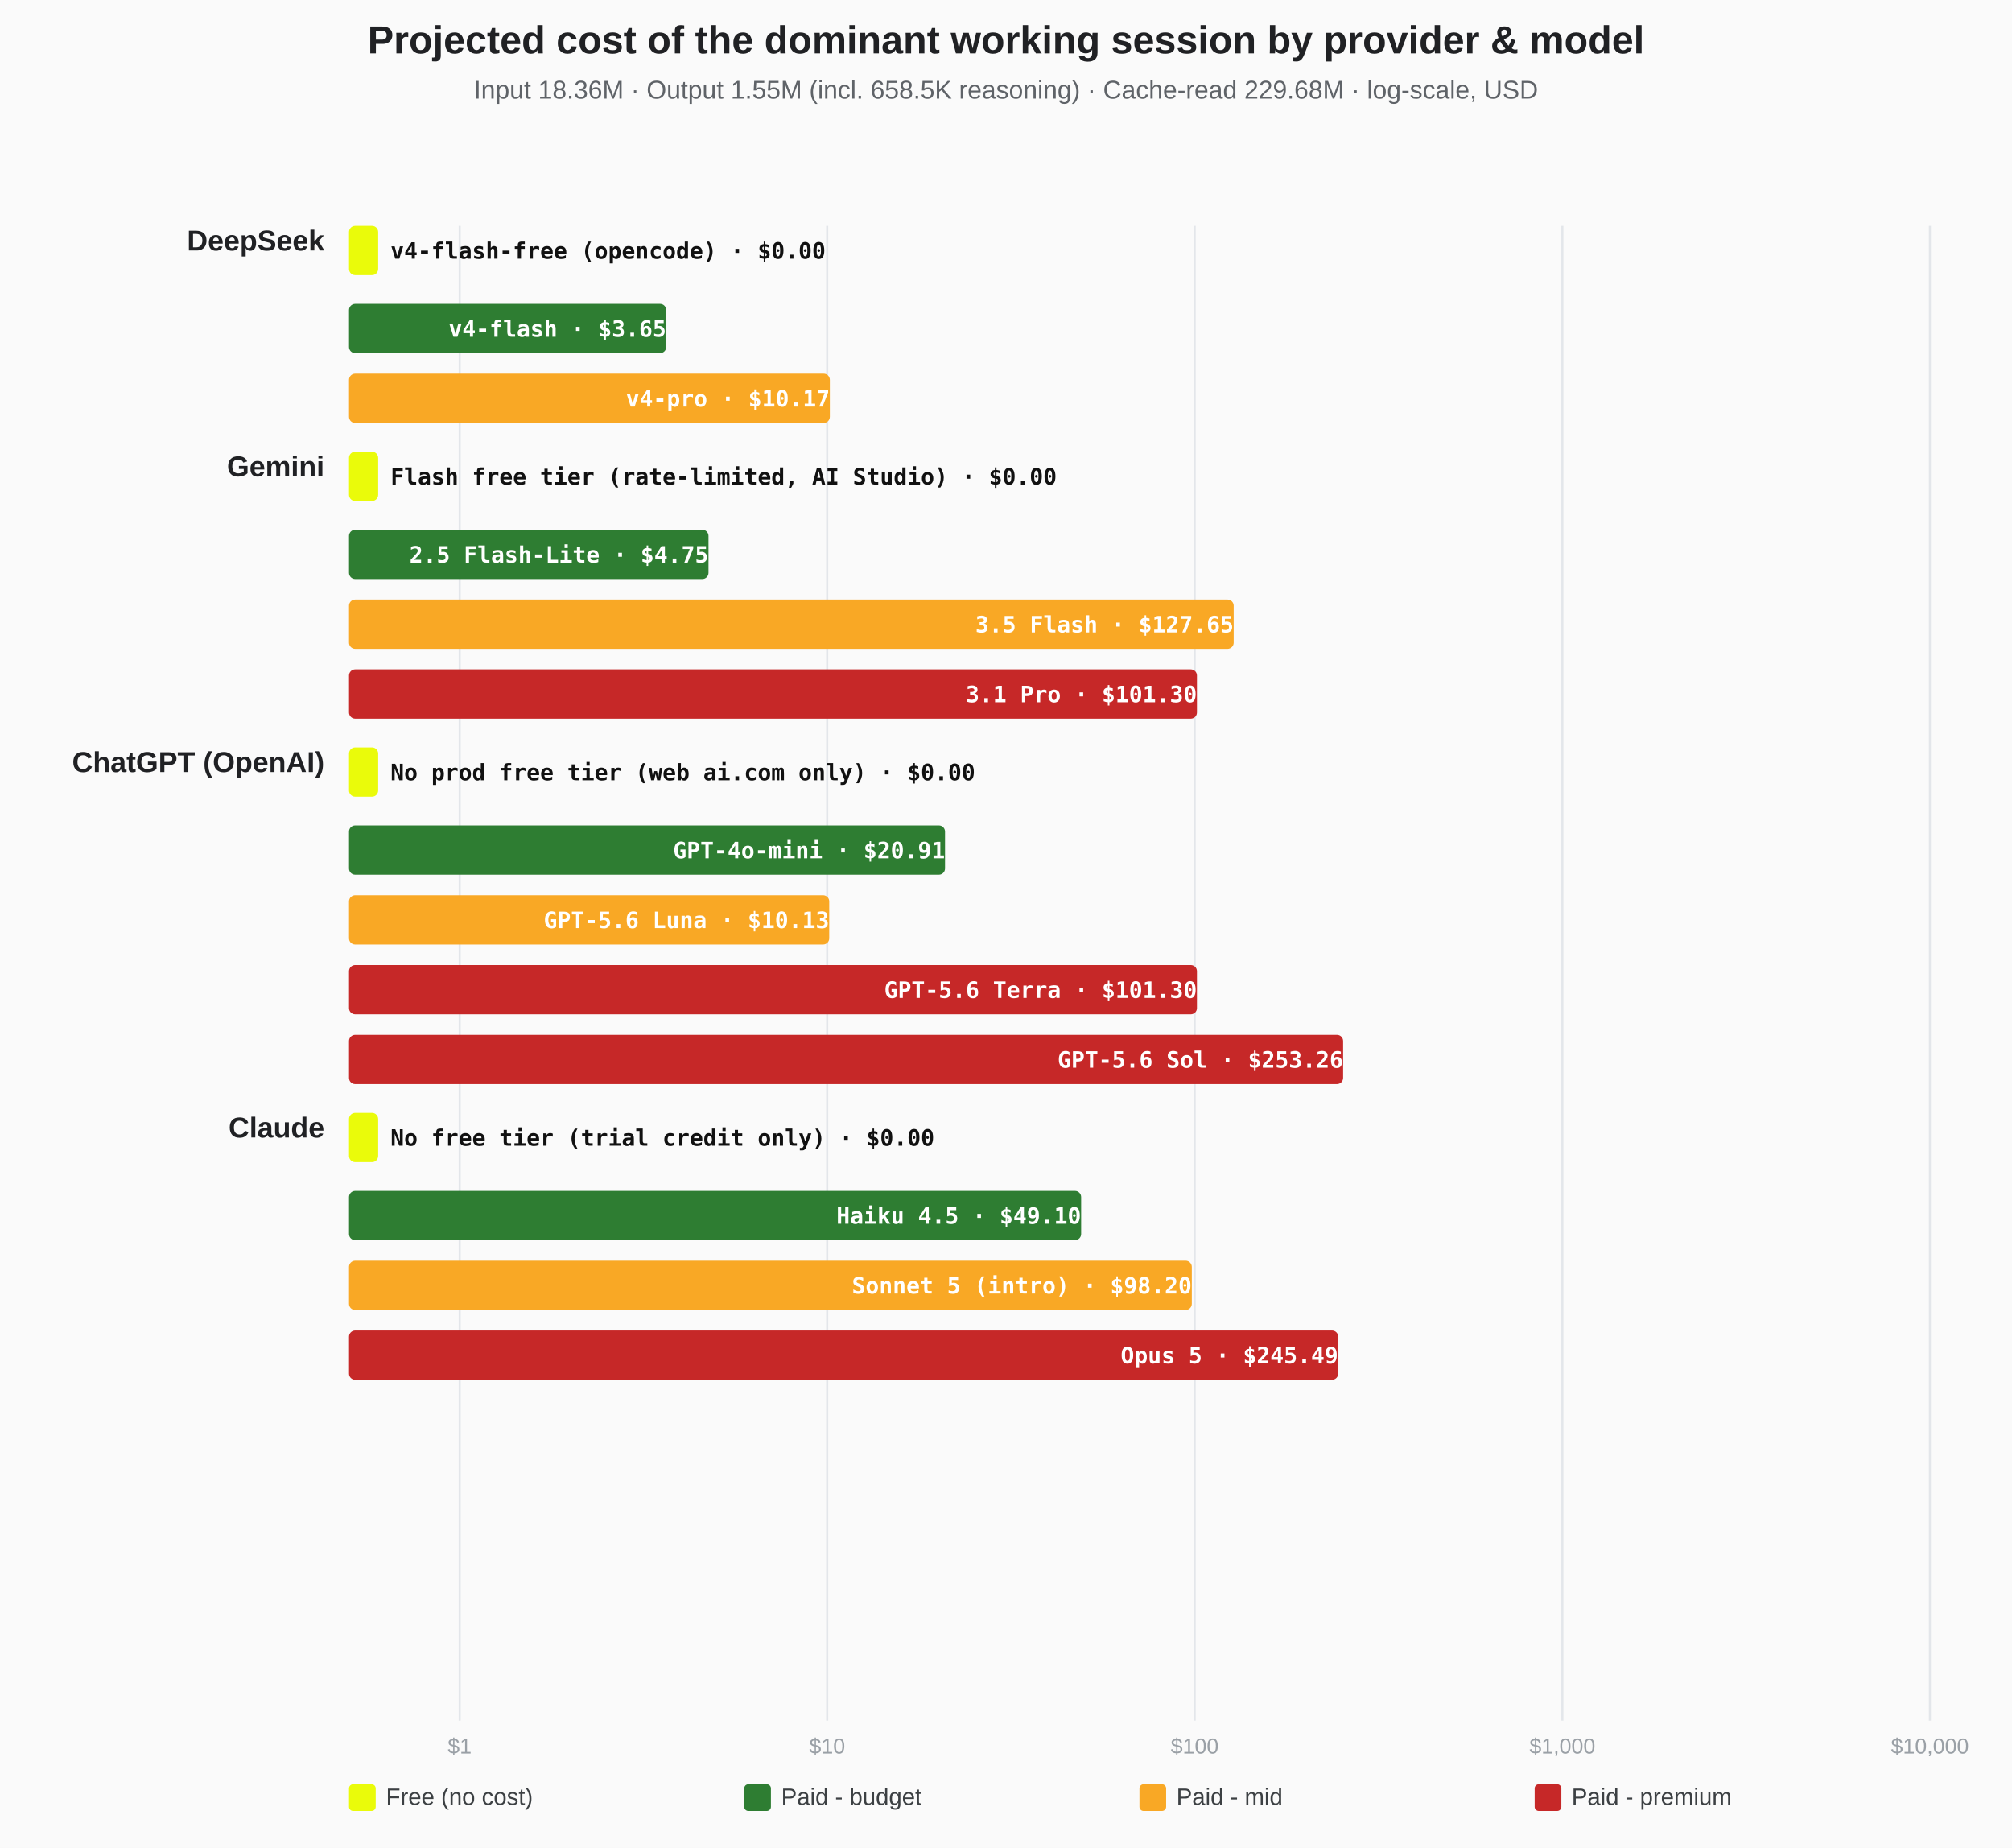
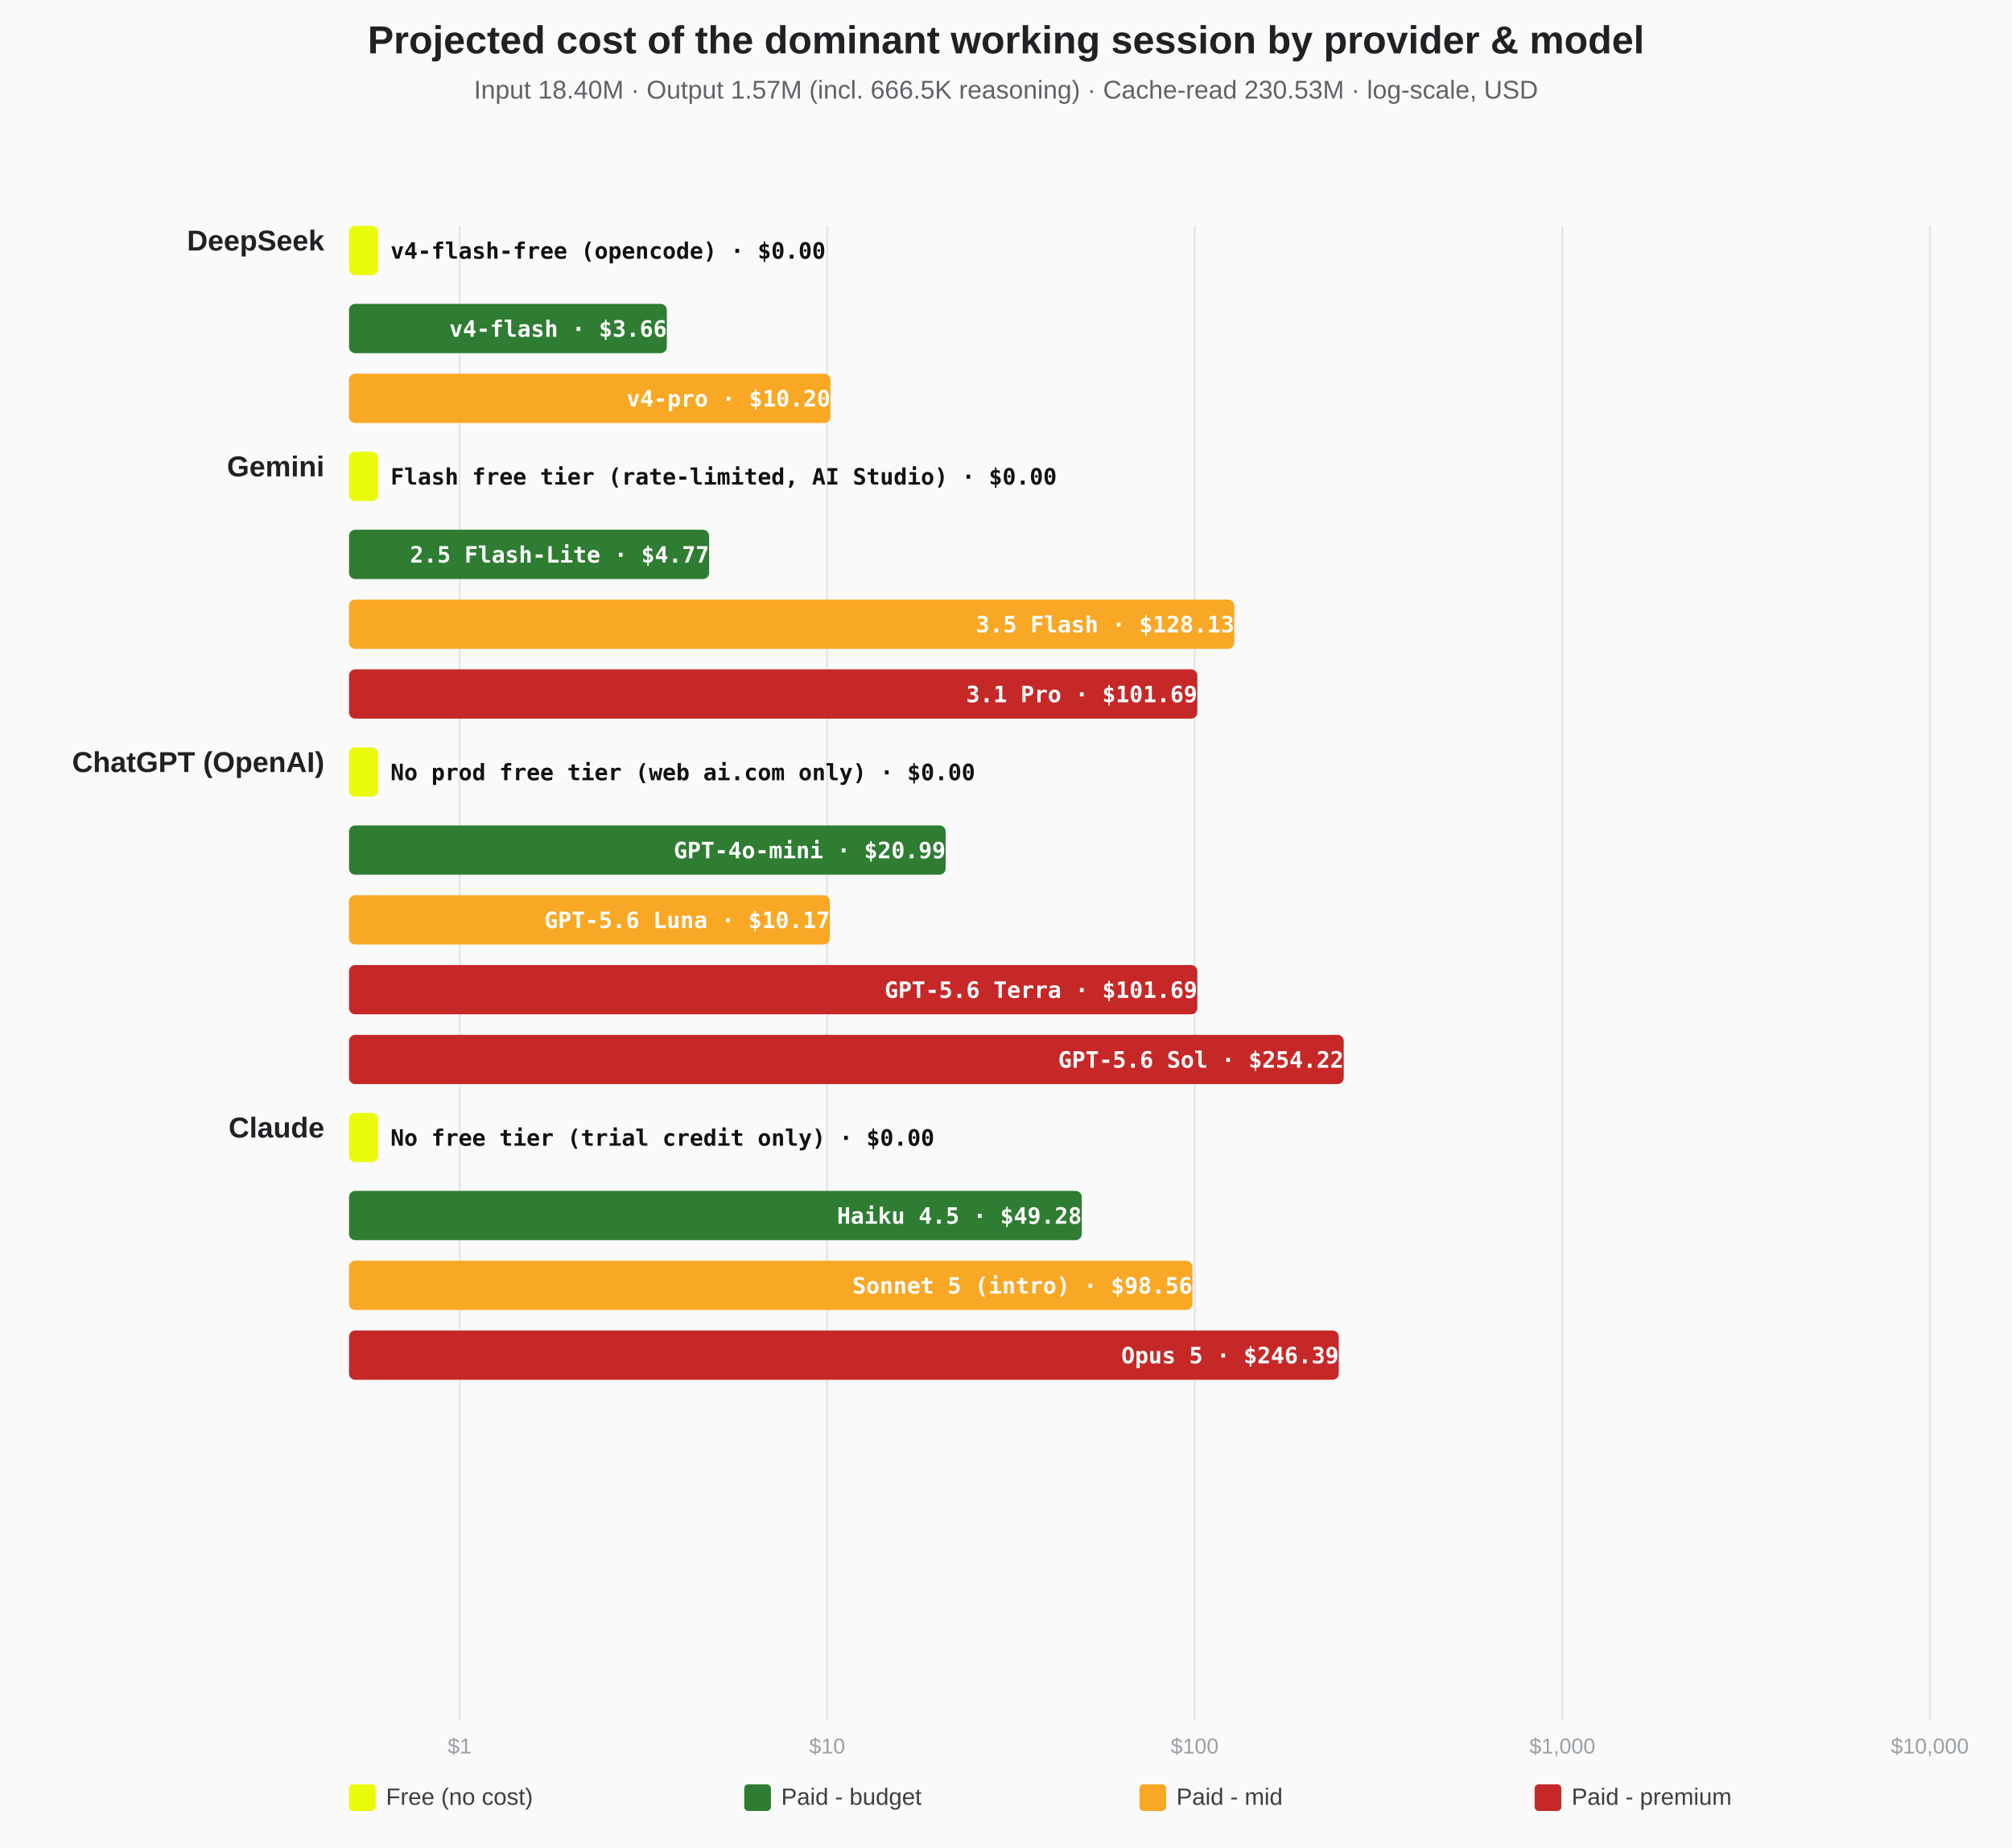
<svg xmlns="http://www.w3.org/2000/svg" width="980" height="900" viewBox="0 0 980 900">
  <rect width="100%" height="100%" fill="#fafafa" />
  <text x="490.0" y="26" text-anchor="middle" font-family="Segoe UI,Arial" font-size="19" font-weight="700" fill="#202124">Projected cost of the dominant working session by provider &amp; model</text>
-   <text x="490.0" y="48" text-anchor="middle" font-family="Segoe UI,Arial" font-size="12.5" fill="#5f6368">Input 18.36M · Output 1.55M (incl. 658.5K reasoning) · Cache-read 229.68M · log-scale, USD</text>
+   <text x="490.0" y="48" text-anchor="middle" font-family="Segoe UI,Arial" font-size="12.5" fill="#5f6368">Input 18.40M · Output 1.57M (incl. 666.5K reasoning) · Cache-read 230.53M · log-scale, USD</text>
  <line x1="223.9" y1="110" x2="223.9" y2="838" stroke="#e3e6ea" stroke-width="1" />
  <text x="223.9" y="854" text-anchor="middle" font-family="Segoe UI,Arial" font-size="10.5" fill="#9aa0a6">$1</text>
  <line x1="402.9" y1="110" x2="402.9" y2="838" stroke="#e3e6ea" stroke-width="1" />
  <text x="402.9" y="854" text-anchor="middle" font-family="Segoe UI,Arial" font-size="10.5" fill="#9aa0a6">$10</text>
  <line x1="581.9" y1="110" x2="581.9" y2="838" stroke="#e3e6ea" stroke-width="1" />
  <text x="581.9" y="854" text-anchor="middle" font-family="Segoe UI,Arial" font-size="10.5" fill="#9aa0a6">$100</text>
  <line x1="761.0" y1="110" x2="761.0" y2="838" stroke="#e3e6ea" stroke-width="1" />
  <text x="761.0" y="854" text-anchor="middle" font-family="Segoe UI,Arial" font-size="10.5" fill="#9aa0a6">$1,000</text>
  <line x1="940.0" y1="110" x2="940.0" y2="838" stroke="#e3e6ea" stroke-width="1" />
  <text x="940.0" y="854" text-anchor="middle" font-family="Segoe UI,Arial" font-size="10.5" fill="#9aa0a6">$10,000</text>
  <text x="158" y="122.0" text-anchor="end" font-family="Segoe UI,Arial" font-size="14" font-weight="700" fill="#202124">DeepSeek</text>
  <rect x="170.0" y="110.0" width="14.2" height="24" rx="3" fill="#eafb0a" />
  <text x="190.2" y="126.0" text-anchor="start" font-family="Consolas" font-size="11" font-weight="700" fill="#111">v4-flash-free (opencode) · $0.00</text>
-   <rect x="170.0" y="148.0" width="154.5" height="24" rx="3" fill="#2E7D32" />
-   <text x="324.5" y="164.0" text-anchor="end" font-family="Consolas" font-size="11" font-weight="700" fill="#fff">v4-flash · $3.65</text>
-   <rect x="170.0" y="182.0" width="234.2" height="24" rx="3" fill="#F9A825" />
-   <text x="404.2" y="198.0" text-anchor="end" font-family="Consolas" font-size="11" font-weight="700" fill="#fff">v4-pro · $10.17</text>
+   <rect x="170.0" y="148.0" width="154.8" height="24" rx="3" fill="#2E7D32" />
+   <text x="324.8" y="164.0" text-anchor="end" font-family="Consolas" font-size="11" font-weight="700" fill="#fff">v4-flash · $3.66</text>
+   <rect x="170.0" y="182.0" width="234.5" height="24" rx="3" fill="#F9A825" />
+   <text x="404.5" y="198.0" text-anchor="end" font-family="Consolas" font-size="11" font-weight="700" fill="#fff">v4-pro · $10.20</text>
  <text x="158" y="232.0" text-anchor="end" font-family="Segoe UI,Arial" font-size="14" font-weight="700" fill="#202124">Gemini</text>
  <rect x="170.0" y="220.0" width="14.2" height="24" rx="3" fill="#eafb0a" />
  <text x="190.2" y="236.0" text-anchor="start" font-family="Consolas" font-size="11" font-weight="700" fill="#111">Flash free tier (rate-limited, AI Studio) · $0.00</text>
-   <rect x="170.0" y="258.0" width="175.1" height="24" rx="3" fill="#2E7D32" />
-   <text x="345.1" y="274.0" text-anchor="end" font-family="Consolas" font-size="11" font-weight="700" fill="#fff">2.5 Flash-Lite · $4.75</text>
-   <rect x="170.0" y="292.0" width="430.9" height="24" rx="3" fill="#F9A825" />
-   <text x="600.9" y="308.0" text-anchor="end" font-family="Consolas" font-size="11" font-weight="700" fill="#fff">3.5 Flash · $127.65</text>
-   <rect x="170.0" y="326.0" width="413.0" height="24" rx="3" fill="#C62828" />
-   <text x="583.0" y="342.0" text-anchor="end" font-family="Consolas" font-size="11" font-weight="700" fill="#fff">3.1 Pro · $101.30</text>
+   <rect x="170.0" y="258.0" width="175.4" height="24" rx="3" fill="#2E7D32" />
+   <text x="345.4" y="274.0" text-anchor="end" font-family="Consolas" font-size="11" font-weight="700" fill="#fff">2.5 Flash-Lite · $4.77</text>
+   <rect x="170.0" y="292.0" width="431.2" height="24" rx="3" fill="#F9A825" />
+   <text x="601.2" y="308.0" text-anchor="end" font-family="Consolas" font-size="11" font-weight="700" fill="#fff">3.5 Flash · $128.13</text>
+   <rect x="170.0" y="326.0" width="413.2" height="24" rx="3" fill="#C62828" />
+   <text x="583.2" y="342.0" text-anchor="end" font-family="Consolas" font-size="11" font-weight="700" fill="#fff">3.1 Pro · $101.69</text>
  <text x="158" y="376.0" text-anchor="end" font-family="Segoe UI,Arial" font-size="14" font-weight="700" fill="#202124">ChatGPT (OpenAI)</text>
  <rect x="170.0" y="364.0" width="14.2" height="24" rx="3" fill="#eafb0a" />
  <text x="190.2" y="380.0" text-anchor="start" font-family="Consolas" font-size="11" font-weight="700" fill="#111">No prod free tier (web ai.com only) · $0.00</text>
-   <rect x="170.0" y="402.0" width="290.3" height="24" rx="3" fill="#2E7D32" />
-   <text x="460.3" y="418.0" text-anchor="end" font-family="Consolas" font-size="11" font-weight="700" fill="#fff">GPT-4o-mini · $20.91</text>
-   <rect x="170.0" y="436.0" width="233.9" height="24" rx="3" fill="#F9A825" />
-   <text x="403.9" y="452.0" text-anchor="end" font-family="Consolas" font-size="11" font-weight="700" fill="#fff">GPT-5.6 Luna · $10.13</text>
-   <rect x="170.0" y="470.0" width="413.0" height="24" rx="3" fill="#C62828" />
-   <text x="583.0" y="486.0" text-anchor="end" font-family="Consolas" font-size="11" font-weight="700" fill="#fff">GPT-5.6 Terra · $101.30</text>
-   <rect x="170.0" y="504.0" width="484.2" height="24" rx="3" fill="#C62828" />
-   <text x="654.2" y="520.0" text-anchor="end" font-family="Consolas" font-size="11" font-weight="700" fill="#fff">GPT-5.6 Sol · $253.26</text>
+   <rect x="170.0" y="402.0" width="290.6" height="24" rx="3" fill="#2E7D32" />
+   <text x="460.6" y="418.0" text-anchor="end" font-family="Consolas" font-size="11" font-weight="700" fill="#fff">GPT-4o-mini · $20.99</text>
+   <rect x="170.0" y="436.0" width="234.2" height="24" rx="3" fill="#F9A825" />
+   <text x="404.2" y="452.0" text-anchor="end" font-family="Consolas" font-size="11" font-weight="700" fill="#fff">GPT-5.6 Luna · $10.17</text>
+   <rect x="170.0" y="470.0" width="413.2" height="24" rx="3" fill="#C62828" />
+   <text x="583.2" y="486.0" text-anchor="end" font-family="Consolas" font-size="11" font-weight="700" fill="#fff">GPT-5.6 Terra · $101.69</text>
+   <rect x="170.0" y="504.0" width="484.5" height="24" rx="3" fill="#C62828" />
+   <text x="654.5" y="520.0" text-anchor="end" font-family="Consolas" font-size="11" font-weight="700" fill="#fff">GPT-5.6 Sol · $254.22</text>
  <text x="158" y="554.0" text-anchor="end" font-family="Segoe UI,Arial" font-size="14" font-weight="700" fill="#202124">Claude</text>
  <rect x="170.0" y="542.0" width="14.2" height="24" rx="3" fill="#eafb0a" />
  <text x="190.2" y="558.0" text-anchor="start" font-family="Consolas" font-size="11" font-weight="700" fill="#111">No free tier (trial credit only) · $0.00</text>
-   <rect x="170.0" y="580.0" width="356.6" height="24" rx="3" fill="#2E7D32" />
-   <text x="526.6" y="596.0" text-anchor="end" font-family="Consolas" font-size="11" font-weight="700" fill="#fff">Haiku 4.5 · $49.10</text>
-   <rect x="170.0" y="614.0" width="410.5" height="24" rx="3" fill="#F9A825" />
-   <text x="580.5" y="630.0" text-anchor="end" font-family="Consolas" font-size="11" font-weight="700" fill="#fff">Sonnet 5 (intro) · $98.20</text>
-   <rect x="170.0" y="648.0" width="481.8" height="24" rx="3" fill="#C62828" />
-   <text x="651.8" y="664.0" text-anchor="end" font-family="Consolas" font-size="11" font-weight="700" fill="#fff">Opus 5 · $245.49</text>
+   <rect x="170.0" y="580.0" width="356.9" height="24" rx="3" fill="#2E7D32" />
+   <text x="526.9" y="596.0" text-anchor="end" font-family="Consolas" font-size="11" font-weight="700" fill="#fff">Haiku 4.5 · $49.28</text>
+   <rect x="170.0" y="614.0" width="410.8" height="24" rx="3" fill="#F9A825" />
+   <text x="580.8" y="630.0" text-anchor="end" font-family="Consolas" font-size="11" font-weight="700" fill="#fff">Sonnet 5 (intro) · $98.56</text>
+   <rect x="170.0" y="648.0" width="482.1" height="24" rx="3" fill="#C62828" />
+   <text x="652.1" y="664.0" text-anchor="end" font-family="Consolas" font-size="11" font-weight="700" fill="#fff">Opus 5 · $246.39</text>
  <rect x="170" y="869" width="13" height="13" rx="2" fill="#eafb0a" />
  <text x="188" y="879" font-family="Segoe UI,Arial" font-size="11.5" fill="#3c4043">Free (no cost)</text>
  <rect x="362.5" y="869" width="13" height="13" rx="2" fill="#2E7D32" />
  <text x="380.5" y="879" font-family="Segoe UI,Arial" font-size="11.5" fill="#3c4043">Paid - budget</text>
  <rect x="555.0" y="869" width="13" height="13" rx="2" fill="#F9A825" />
  <text x="573.0" y="879" font-family="Segoe UI,Arial" font-size="11.5" fill="#3c4043">Paid - mid</text>
  <rect x="747.5" y="869" width="13" height="13" rx="2" fill="#C62828" />
  <text x="765.5" y="879" font-family="Segoe UI,Arial" font-size="11.5" fill="#3c4043">Paid - premium</text>
</svg>
